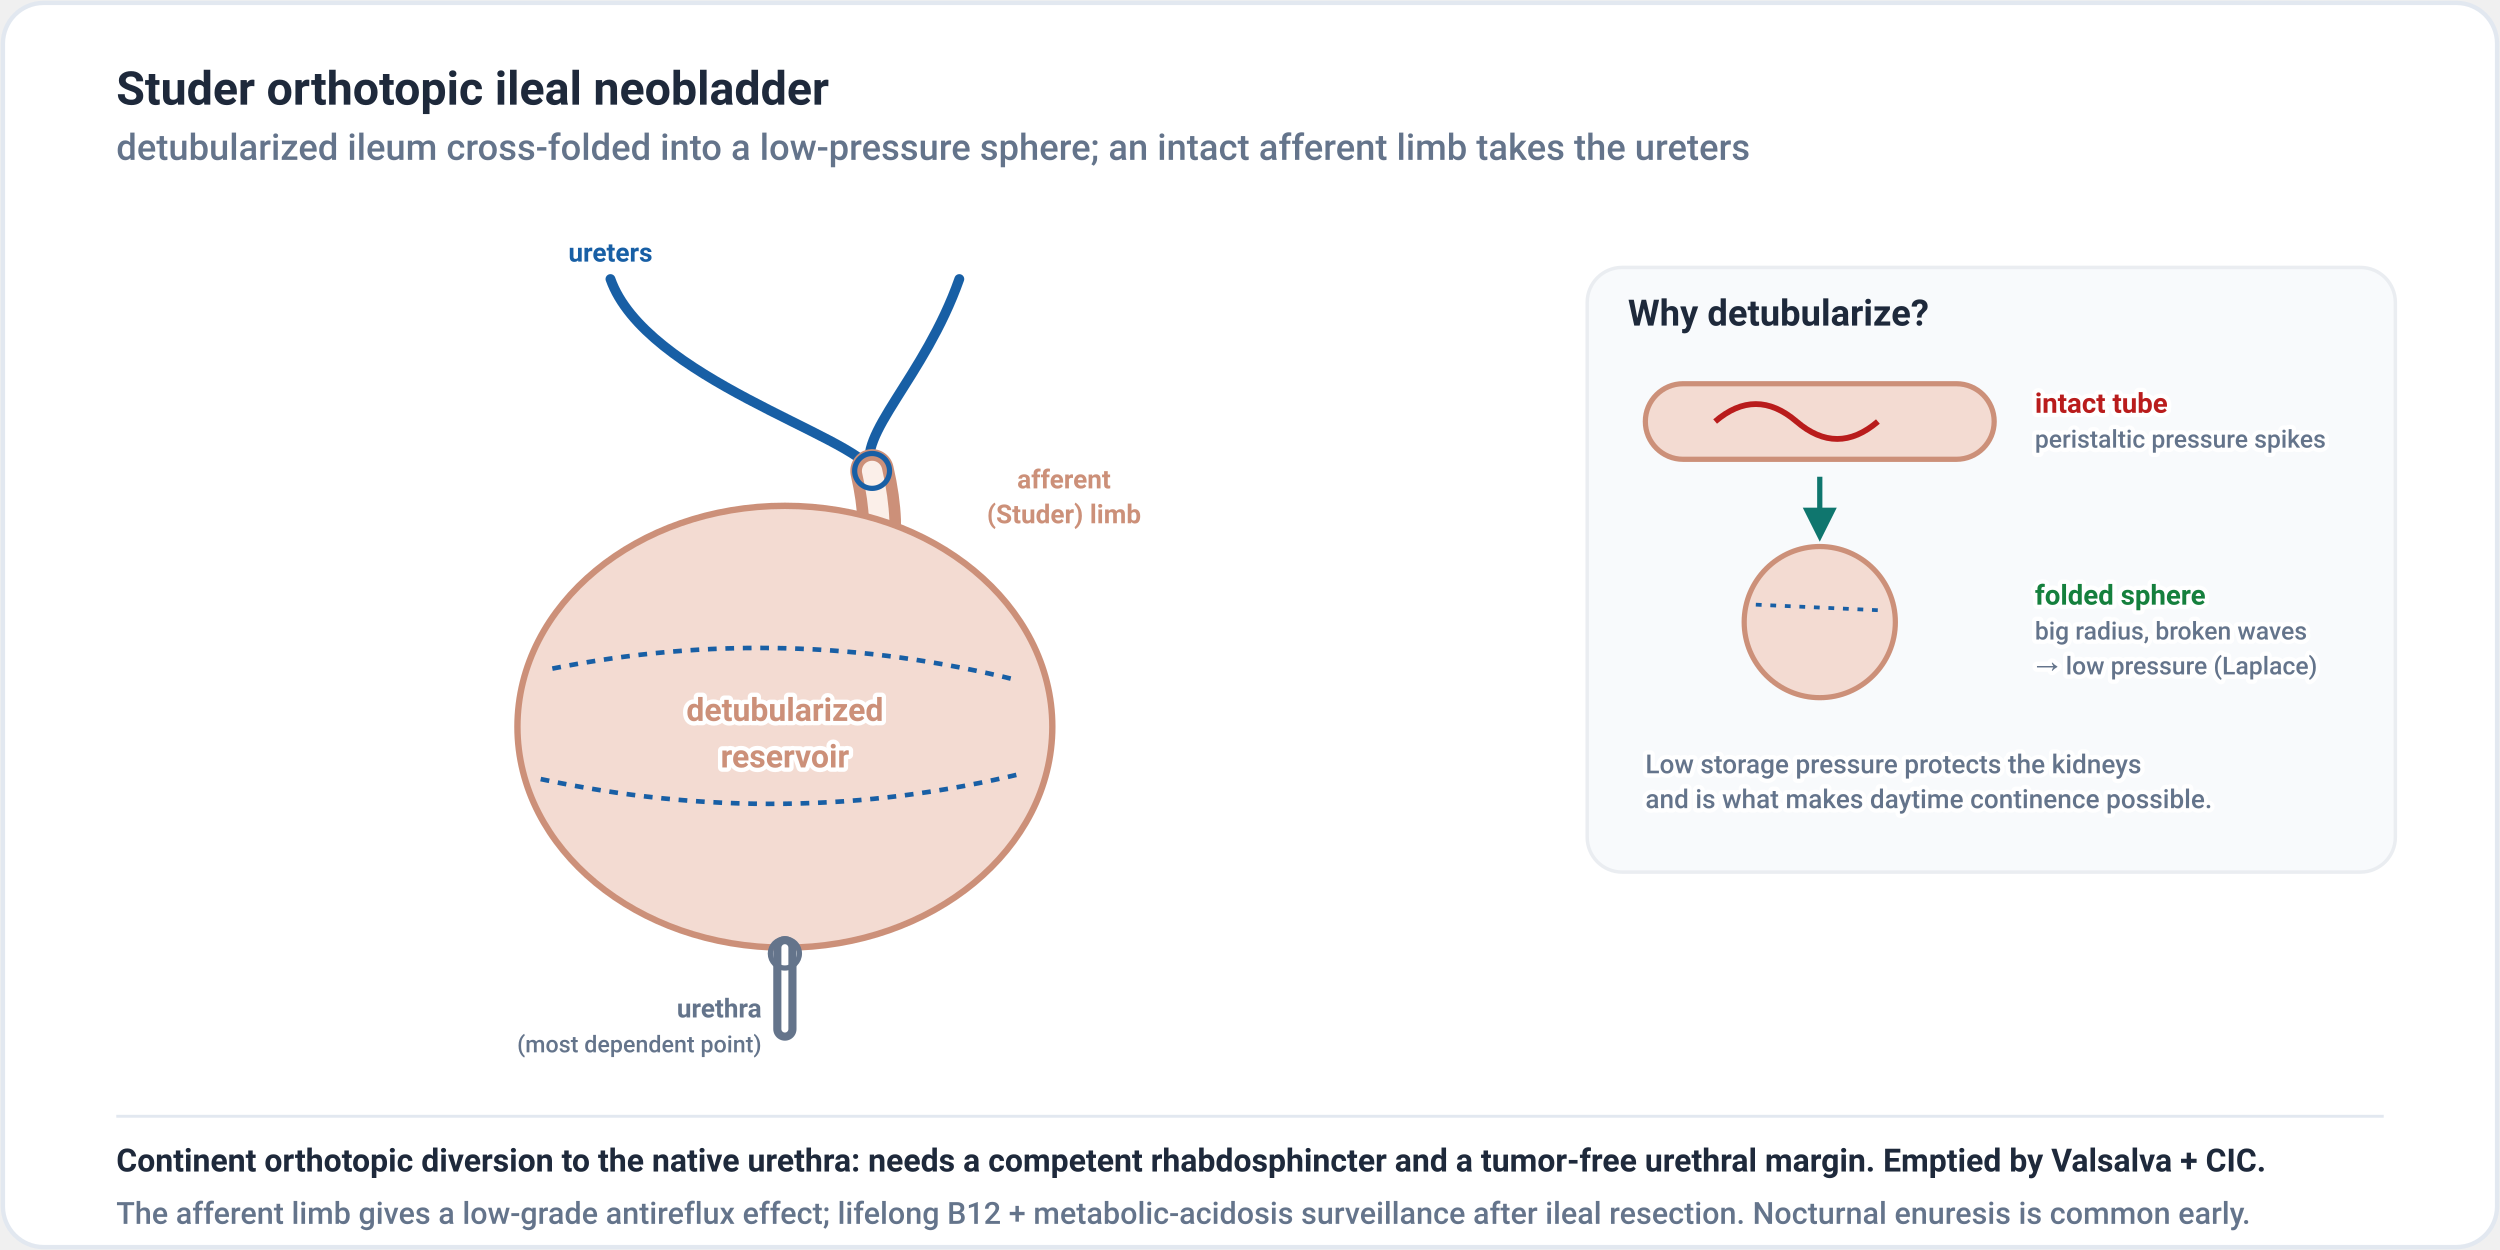
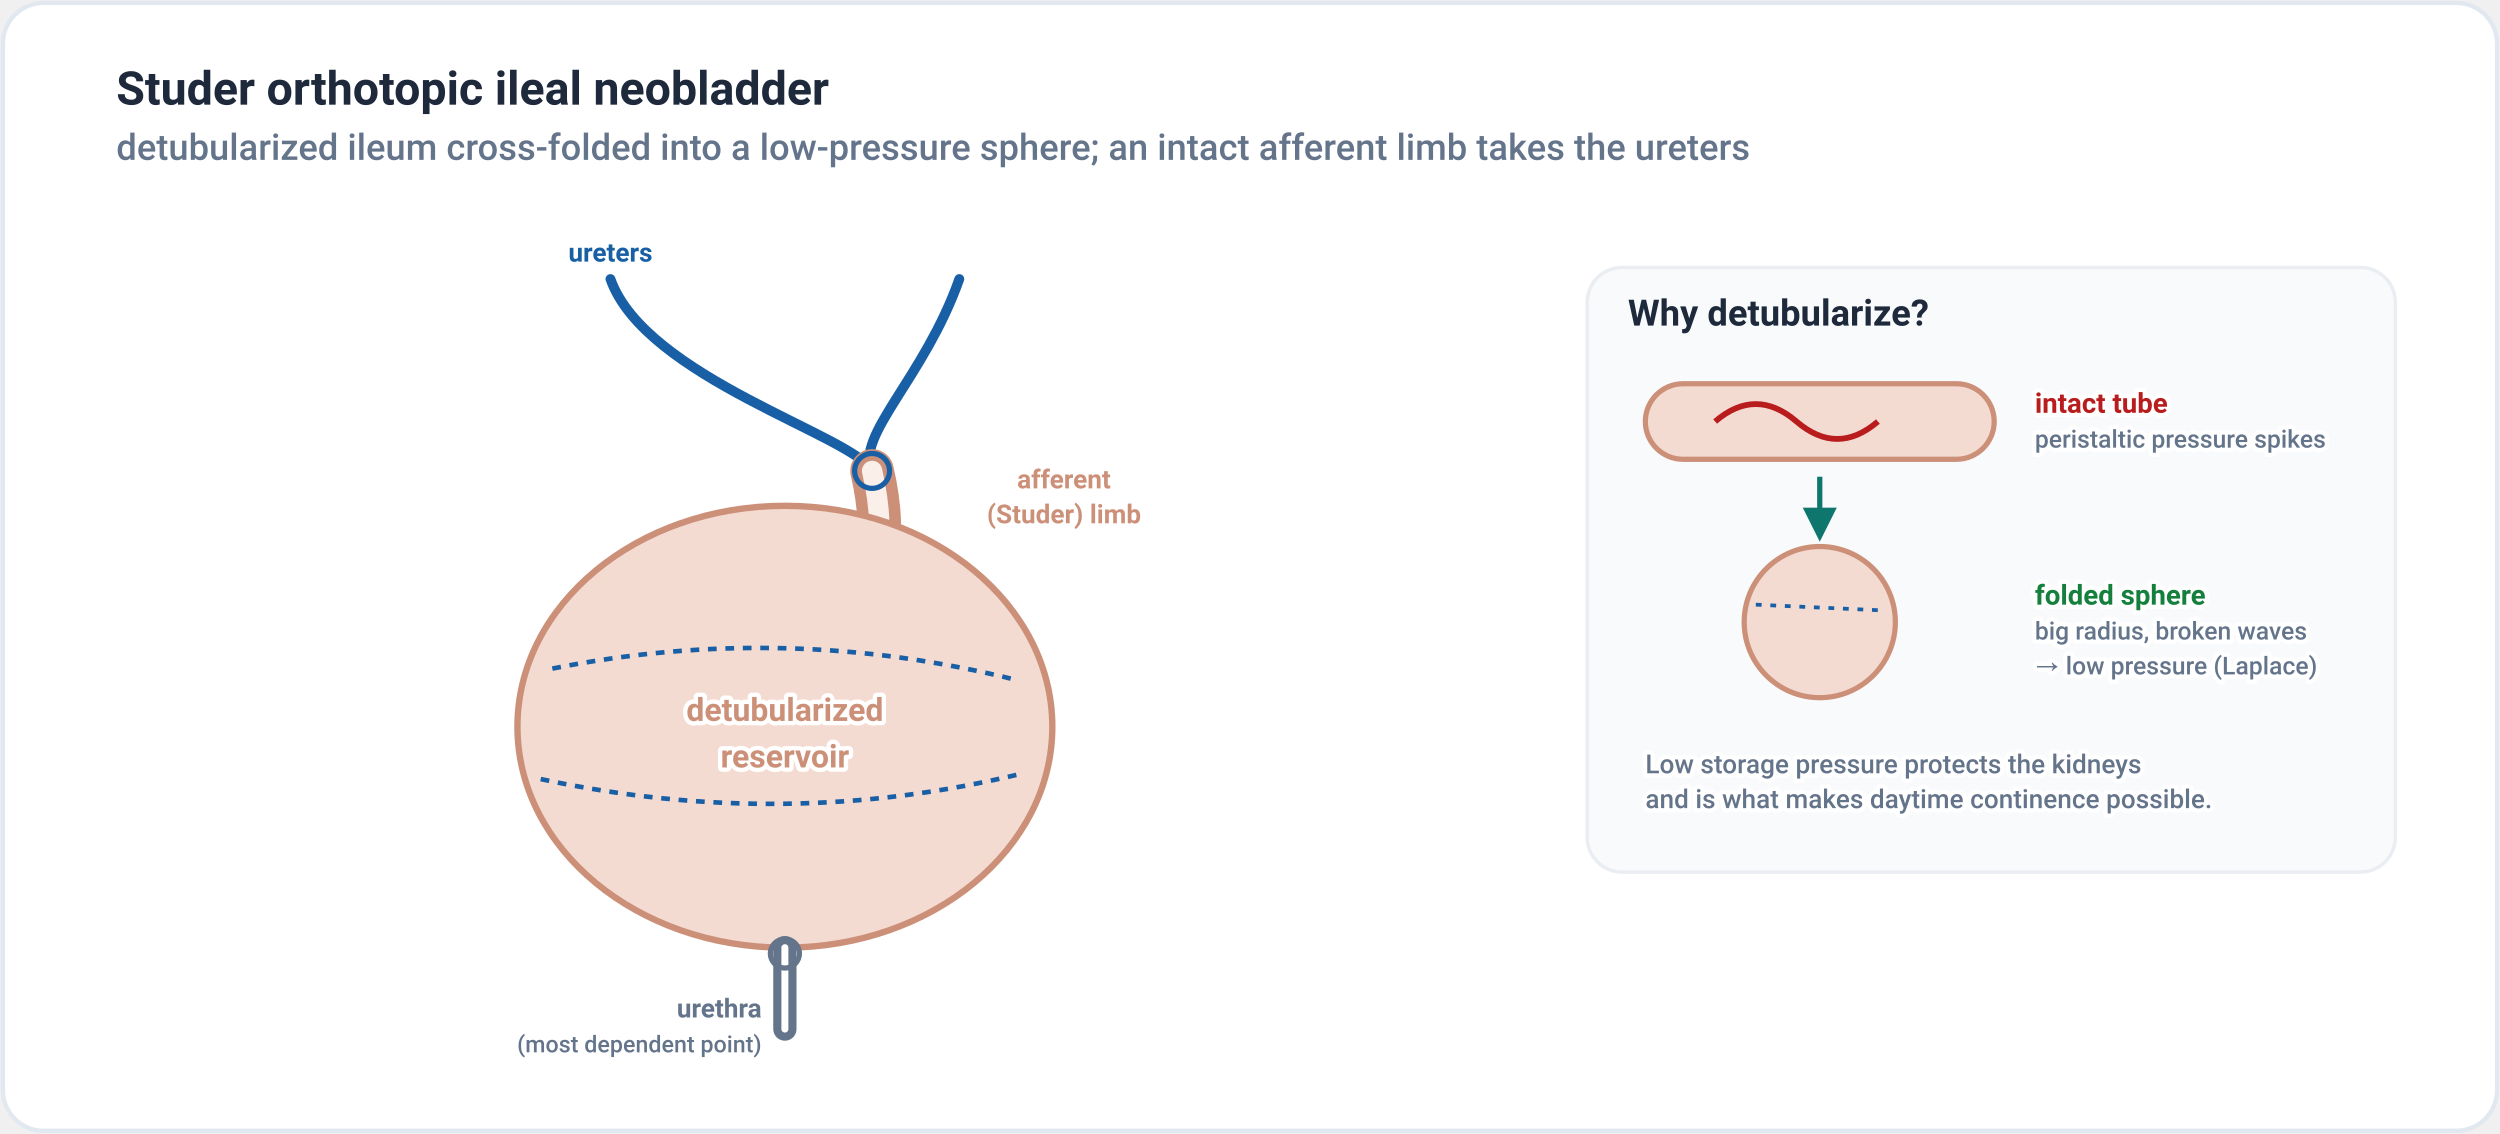
- <svg xmlns="http://www.w3.org/2000/svg" viewBox="0 0 860 430" width="860" height="430" role="img" aria-label="Studer orthotopic ileal neobladder. The distal ileum is detubularized and cross-folded into a spherical low-pressure reservoir, which is anastomosed to the urethra at its most dependent point; the proximal ileum stays intact as an isoperistaltic afferent Studer limb that receives both ureters. An inset explains why detubularization matters: an intact tube generates peristaltic pressure spikes, but opening and folding it into a large-radius sphere breaks the contraction waves and lowers pressure by the law of Laplace, which protects the kidneys and enables daytime continence. Key: continent orthotopic diversion to the native urethra needs a competent rhabdosphincter and a tumor-free urethral margin, is emptied by Valsalva plus scheduled clean intermittent catheterization, the afferent limb gives a low-grade antireflux effect, and lifelong vitamin B12 and metabolic-acidosis surveillance is required after ileal resection with common early nocturnal enuresis.">
+ <svg xmlns="http://www.w3.org/2000/svg" viewBox="0 0 860 390" width="860" height="390" role="img" aria-label="Studer orthotopic ileal neobladder. The distal ileum is detubularized and cross-folded into a spherical low-pressure reservoir, which is anastomosed to the urethra at its most dependent point; the proximal ileum stays intact as an isoperistaltic afferent Studer limb that receives both ureters. An inset explains why detubularization matters: an intact tube generates peristaltic pressure spikes, but opening and folding it into a large-radius sphere breaks the contraction waves and lowers pressure by the law of Laplace, which protects the kidneys and enables daytime continence. Key: continent orthotopic diversion to the native urethra needs a competent rhabdosphincter and a tumor-free urethral margin, is emptied by Valsalva plus scheduled clean intermittent catheterization, the afferent limb gives a low-grade antireflux effect, and lifelong vitamin B12 and metabolic-acidosis surveillance is required after ileal resection with common early nocturnal enuresis.">
  <defs>
    <marker id="sn" viewBox="0 0 10 10" refX="8" refY="5" markerWidth="6.5" markerHeight="6.5" orient="auto-start-reverse">
      <path d="M0,0 L10,5 L0,10 z" fill="#0F766E" />
    </marker>
  </defs>
-   <rect x="1" y="1" width="858" height="428" rx="14" fill="#FFFFFF" stroke="#E2E8F0" stroke-width="1.5" />
+   <rect x="1" y="1" width="858" height="388" rx="14" fill="#FFFFFF" stroke="#E2E8F0" stroke-width="1.5" />
  <text x="40" y="36" text-anchor="start" font-family="-apple-system, 'Segoe UI', Roboto, Helvetica, Arial, sans-serif" font-size="16" font-weight="700" fill="#1E293B">Studer orthotopic ileal neobladder</text>
  <text x="40" y="55" text-anchor="start" font-family="-apple-system, 'Segoe UI', Roboto, Helvetica, Arial, sans-serif" font-size="12.5" font-weight="500" fill="#64748B">detubularized ileum cross-folded into a low-pressure sphere; an intact afferent limb takes the ureters</text>
  <path d="M 210 96 C 222 130, 294 150, 300 162" fill="none" stroke="#185FA5" stroke-width="3.4" stroke-linecap="round" />
  <path d="M 330 96 C 318 130, 294 150, 300 162" fill="none" stroke="#185FA5" stroke-width="3.4" stroke-linecap="round" />
  <text x="210" y="90" text-anchor="middle" font-family="-apple-system, 'Segoe UI', Roboto, Helvetica, Arial, sans-serif" font-size="9" font-weight="700" fill="#185FA5" paint-order="stroke" stroke="#FFFFFF" stroke-width="3" stroke-linejoin="round">ureters</text>
  <path d="M 300 162 C 306 188, 300 200, 294 208" fill="none" stroke="#CC9079" stroke-width="15" stroke-linecap="round" />
  <path d="M 300 162 C 306 188, 300 200, 294 208" fill="none" stroke="#FBEFE9" stroke-width="7" stroke-linecap="round" />
  <text x="366" y="168" text-anchor="middle" font-family="-apple-system, 'Segoe UI', Roboto, Helvetica, Arial, sans-serif" font-size="9" font-weight="700" fill="#CC9079" paint-order="stroke" stroke="#FFFFFF" stroke-width="3" stroke-linejoin="round">afferent</text>
  <text x="366" y="180" text-anchor="middle" font-family="-apple-system, 'Segoe UI', Roboto, Helvetica, Arial, sans-serif" font-size="9" font-weight="700" fill="#CC9079" paint-order="stroke" stroke="#FFFFFF" stroke-width="3" stroke-linejoin="round">(Studer) limb</text>
  <circle cx="300" cy="162" r="6" fill="none" stroke="#185FA5" stroke-width="1.8" />
  <ellipse cx="270" cy="250" rx="92" ry="76" fill="#F3DBD2" stroke="#CC9079" stroke-width="2.2" />
  <path d="M 190 230 Q 270 214 350 234" fill="none" stroke="#185FA5" stroke-width="1.6" stroke-dasharray="3 3" />
  <path d="M 186 268 Q 270 286 352 266" fill="none" stroke="#185FA5" stroke-width="1.6" stroke-dasharray="3 3" />
  <text x="270" y="248" text-anchor="middle" font-family="-apple-system, 'Segoe UI', Roboto, Helvetica, Arial, sans-serif" font-size="11" font-weight="700" fill="#CC9079" paint-order="stroke" stroke="#FFFFFF" stroke-width="3" stroke-linejoin="round">detubularized</text>
  <text x="270" y="264" text-anchor="middle" font-family="-apple-system, 'Segoe UI', Roboto, Helvetica, Arial, sans-serif" font-size="11" font-weight="700" fill="#CC9079" paint-order="stroke" stroke="#FFFFFF" stroke-width="3" stroke-linejoin="round">reservoir</text>
  <path d="M 270 326 L 270 354" fill="none" stroke="#64748B" stroke-width="8" stroke-linecap="round" />
  <path d="M 270 326 L 270 354" fill="none" stroke="#FFFFFF" stroke-width="2.4" stroke-linecap="round" />
  <circle cx="270" cy="328" r="5" fill="none" stroke="#64748B" stroke-width="1.8" />
  <text x="262" y="350" text-anchor="end" font-family="-apple-system, 'Segoe UI', Roboto, Helvetica, Arial, sans-serif" font-size="9" font-weight="700" fill="#64748B" paint-order="stroke" stroke="#FFFFFF" stroke-width="3" stroke-linejoin="round">urethra</text>
  <text x="262" y="362" text-anchor="end" font-family="-apple-system, 'Segoe UI', Roboto, Helvetica, Arial, sans-serif" font-size="8" font-weight="500" fill="#64748B" paint-order="stroke" stroke="#FFFFFF" stroke-width="3" stroke-linejoin="round">(most dependent point)</text>
  <rect x="546" y="92" width="278" height="208" rx="12" fill="#F8FAFC" stroke="#EAEDF1" stroke-width="1.2" />
  <text x="560" y="112" text-anchor="start" font-family="-apple-system, 'Segoe UI', Roboto, Helvetica, Arial, sans-serif" font-size="12.5" font-weight="700" fill="#1E293B">Why detubularize?</text>
  <rect x="566" y="132" width="120" height="26" rx="13" fill="#F3DBD2" stroke="#CC9079" stroke-width="1.8" />
  <path d="M 590 145 q 14 -12 28 0 q 14 12 28 0" fill="none" stroke="#B91C1C" stroke-width="2" />
  <text x="700" y="142" text-anchor="start" font-family="-apple-system, 'Segoe UI', Roboto, Helvetica, Arial, sans-serif" font-size="9.5" font-weight="700" fill="#B91C1C" paint-order="stroke" stroke="#FFFFFF" stroke-width="3" stroke-linejoin="round">intact tube</text>
  <text x="700" y="154" text-anchor="start" font-family="-apple-system, 'Segoe UI', Roboto, Helvetica, Arial, sans-serif" font-size="8.5" font-weight="500" fill="#64748B" paint-order="stroke" stroke="#FFFFFF" stroke-width="3" stroke-linejoin="round">peristaltic pressure spikes</text>
  <line x1="626" y1="164" x2="626" y2="184" stroke="#0F766E" stroke-width="1.8" marker-end="url(#sn)" />
  <circle cx="626" cy="214" r="26" fill="#F3DBD2" stroke="#CC9079" stroke-width="1.8" />
  <line x1="604" y1="208" x2="648" y2="210" stroke="#185FA5" stroke-width="1.3" stroke-dasharray="2 3" />
  <text x="700" y="208" text-anchor="start" font-family="-apple-system, 'Segoe UI', Roboto, Helvetica, Arial, sans-serif" font-size="9.5" font-weight="700" fill="#15803D" paint-order="stroke" stroke="#FFFFFF" stroke-width="3" stroke-linejoin="round">folded sphere</text>
  <text x="700" y="220" text-anchor="start" font-family="-apple-system, 'Segoe UI', Roboto, Helvetica, Arial, sans-serif" font-size="8.5" font-weight="500" fill="#64748B" paint-order="stroke" stroke="#FFFFFF" stroke-width="3" stroke-linejoin="round">big radius, broken waves</text>
  <text x="700" y="232" text-anchor="start" font-family="-apple-system, 'Segoe UI', Roboto, Helvetica, Arial, sans-serif" font-size="8.5" font-weight="500" fill="#64748B" paint-order="stroke" stroke="#FFFFFF" stroke-width="3" stroke-linejoin="round">→ low pressure (Laplace)</text>
  <text x="566" y="266" text-anchor="start" font-family="-apple-system, 'Segoe UI', Roboto, Helvetica, Arial, sans-serif" font-size="9" font-weight="500" fill="#64748B" paint-order="stroke" stroke="#FFFFFF" stroke-width="3" stroke-linejoin="round">Low storage pressure protects the kidneys</text>
  <text x="566" y="278" text-anchor="start" font-family="-apple-system, 'Segoe UI', Roboto, Helvetica, Arial, sans-serif" font-size="9" font-weight="500" fill="#64748B" paint-order="stroke" stroke="#FFFFFF" stroke-width="3" stroke-linejoin="round">and is what makes daytime continence possible.</text>
-   <line x1="40" y1="384" x2="820" y2="384" stroke="#E2E8F0" stroke-width="1" />
-   <text x="40" y="403" text-anchor="start" font-family="-apple-system, 'Segoe UI', Roboto, Helvetica, Arial, sans-serif" font-size="11" font-weight="600" fill="#1E293B">Continent orthotopic diversion to the native urethra: needs a competent rhabdosphincter and a tumor-free urethral margin. Emptied by Valsalva + CIC.</text>
-   <text x="40" y="421" text-anchor="start" font-family="-apple-system, 'Segoe UI', Roboto, Helvetica, Arial, sans-serif" font-size="10.5" font-weight="500" fill="#64748B">The afferent limb gives a low-grade antireflux effect; lifelong B12 + metabolic-acidosis surveillance after ileal resection. Nocturnal enuresis is common early.</text>
</svg>
